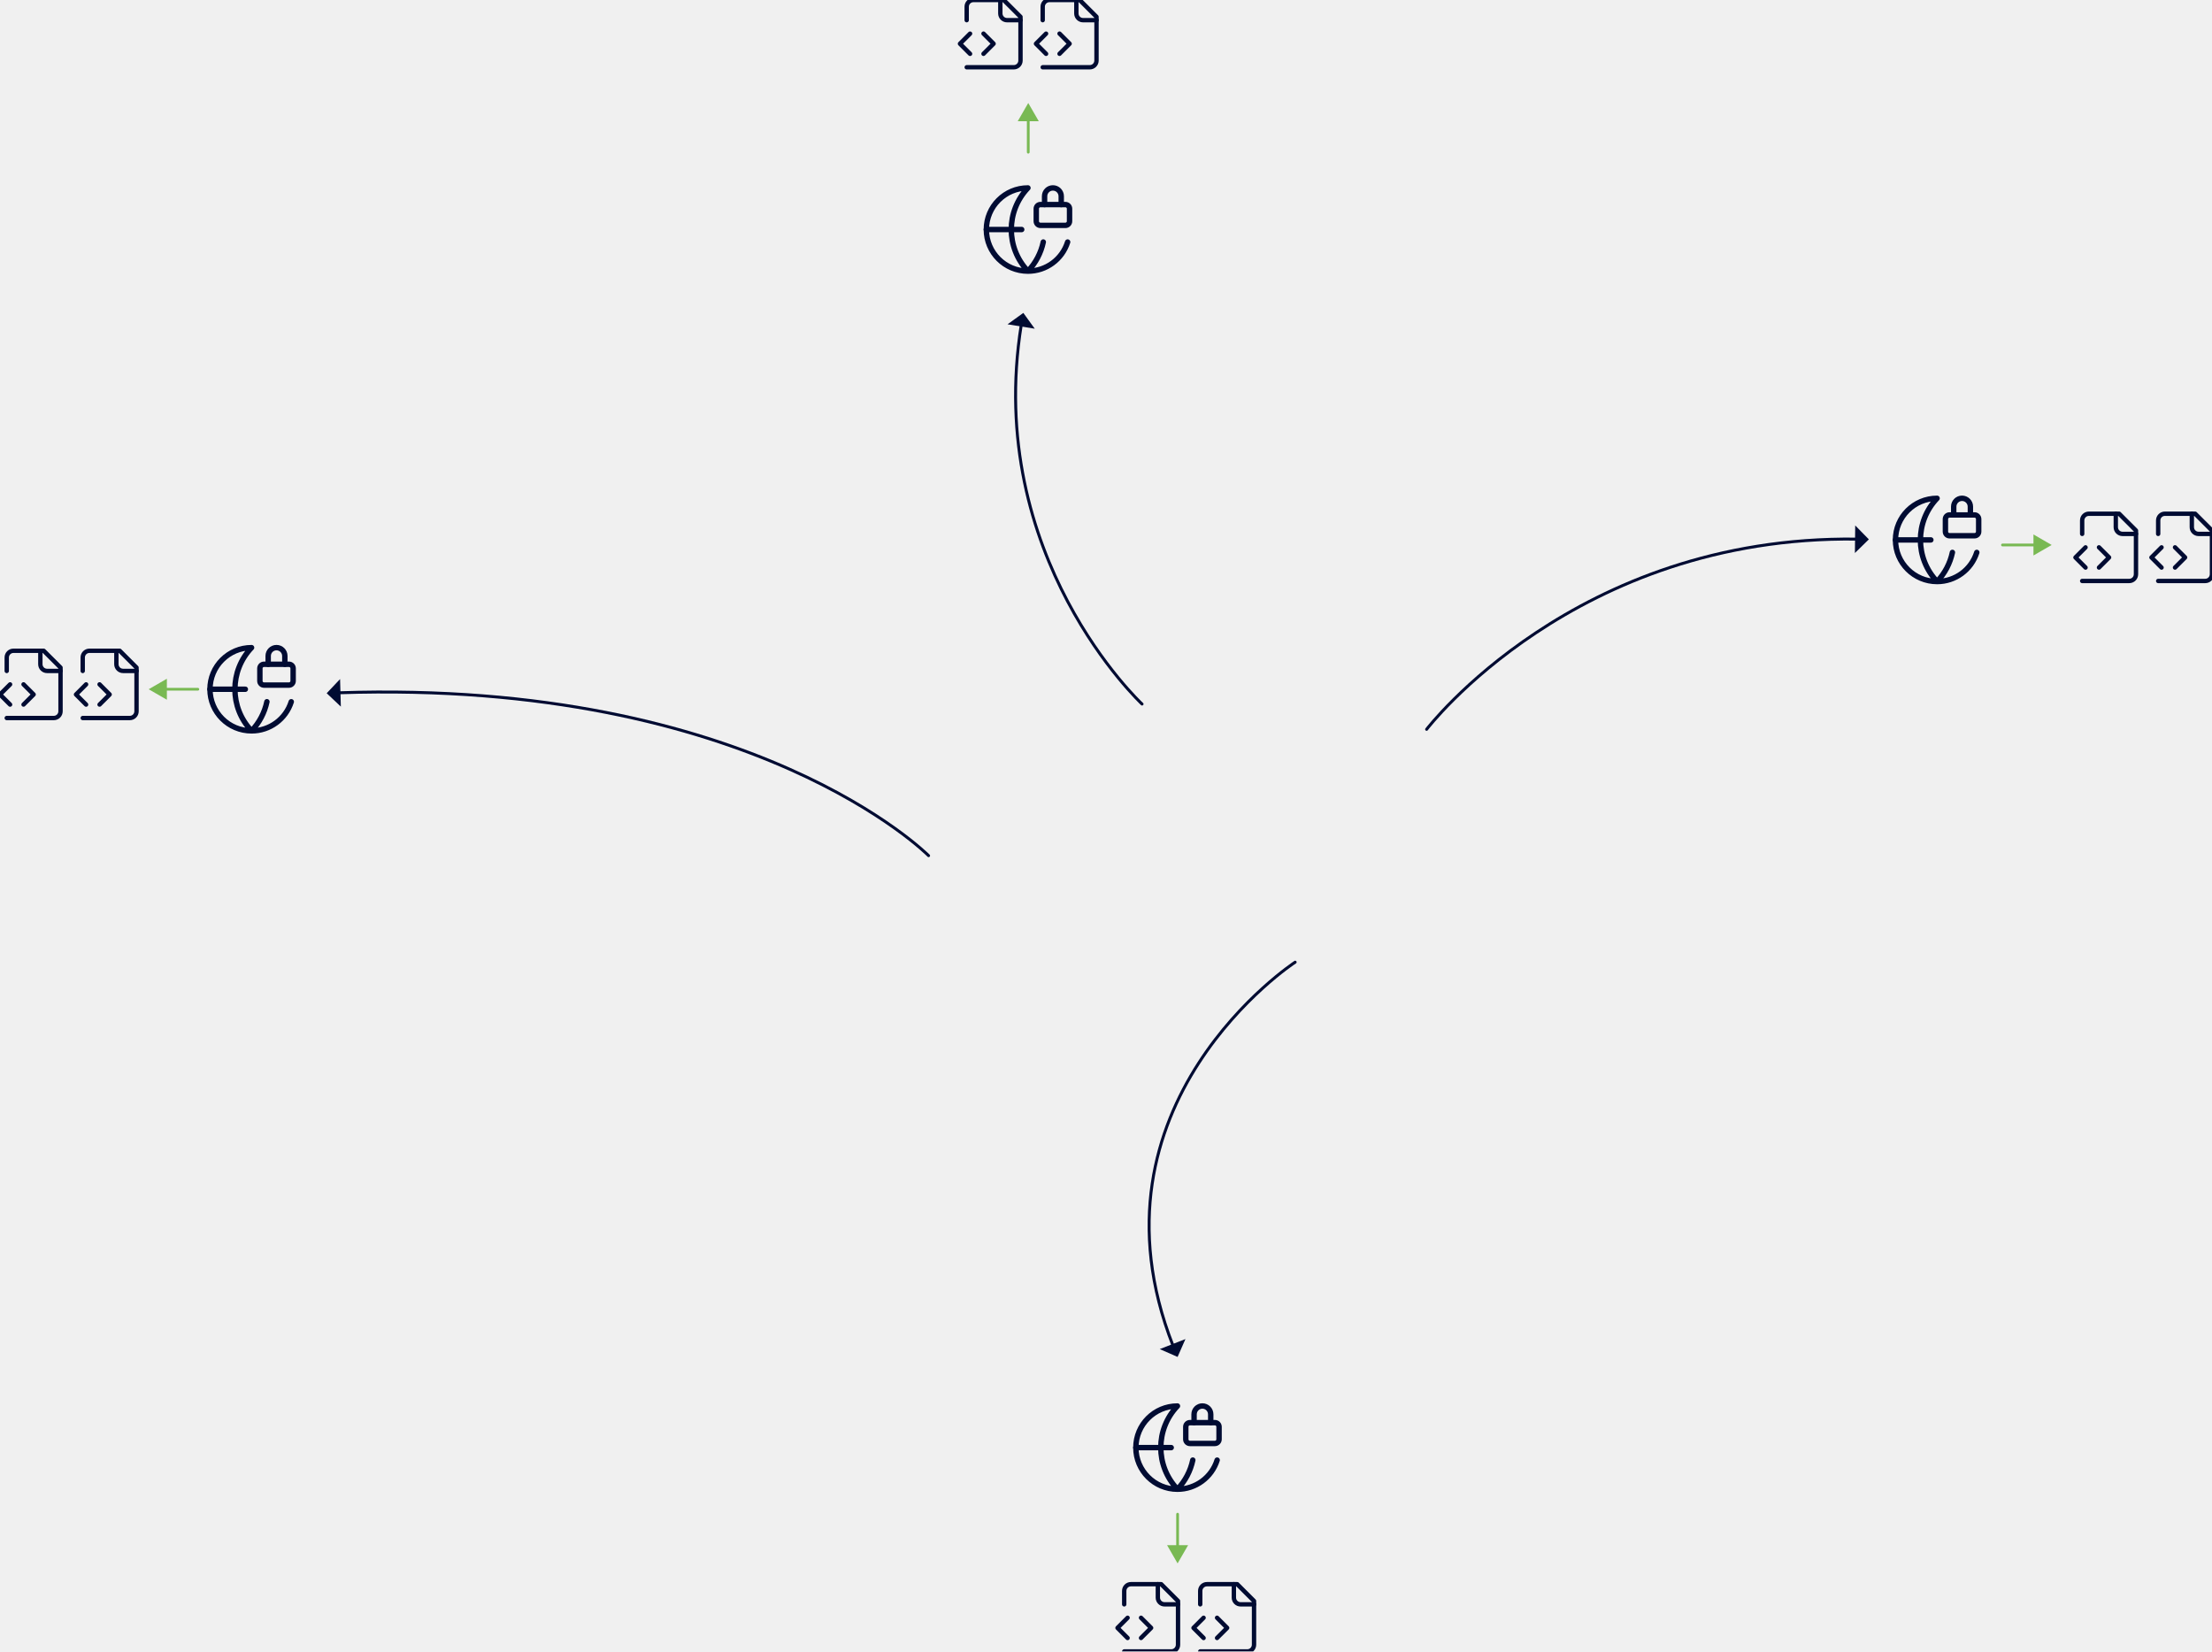
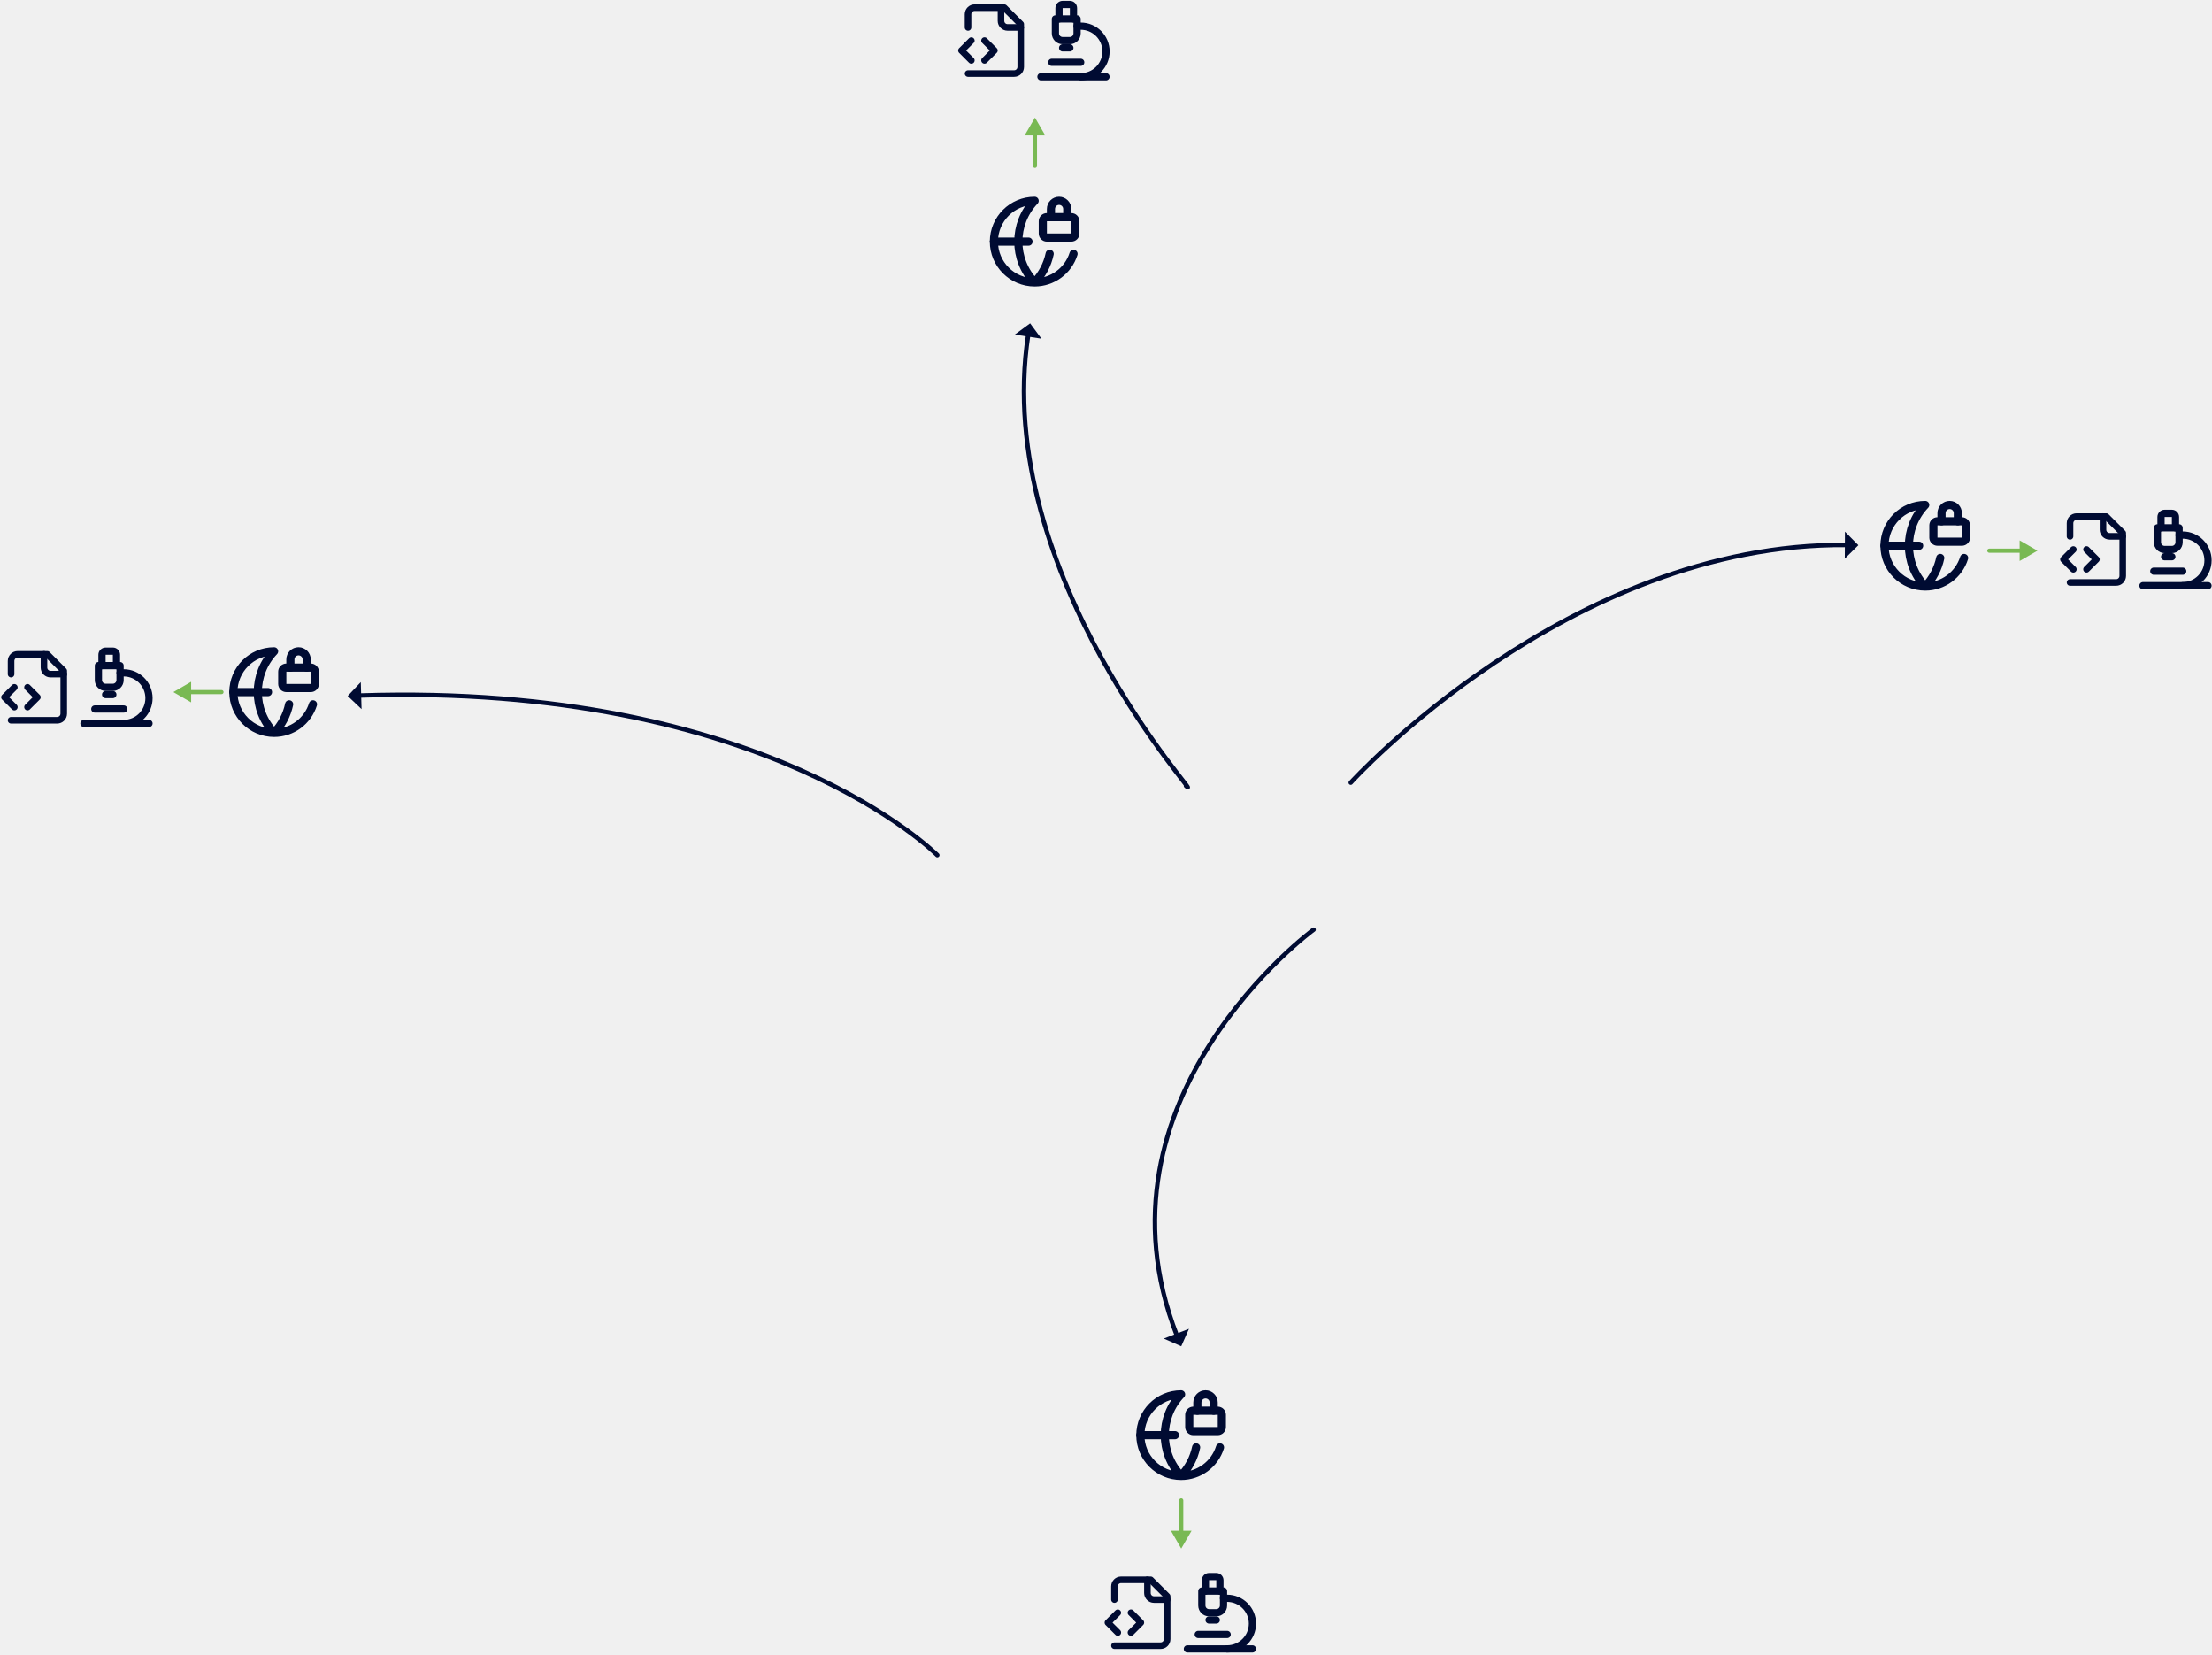
- <svg xmlns="http://www.w3.org/2000/svg" width="1500" height="1120" viewBox="0 0 1500 1120" fill="none">
-   <g clip-path="url(#clip0_396_3883)">
-     <path d="M762.365 1119.81H794.283C796.807 1119.81 798.839 1117.76 798.839 1115.25V1085.62L787.435 1074.21H766.905C764.381 1074.21 762.35 1076.26 762.35 1078.77V1087.89" stroke="#000B32" stroke-width="2.96" stroke-linecap="round" stroke-linejoin="round" />
-     <path d="M785.157 1074.2V1083.32C785.157 1085.85 787.204 1087.88 789.713 1087.88H798.839" stroke="#000B32" stroke-width="2.96" stroke-linecap="round" stroke-linejoin="round" />
-     <path d="M764.643 1097L757.795 1103.85L764.643 1110.7" stroke="#000B32" stroke-width="2.96" stroke-linecap="round" stroke-linejoin="round" />
-     <path d="M773.754 1110.68L780.602 1103.84L773.754 1096.99" stroke="#000B32" stroke-width="2.96" stroke-linecap="round" stroke-linejoin="round" />
-     <path d="M813.905 1119.81H845.823C848.347 1119.81 850.378 1117.76 850.378 1115.25V1085.62L838.974 1074.21H818.445C815.921 1074.21 813.89 1076.26 813.89 1078.77V1087.89" stroke="#000B32" stroke-width="2.96" stroke-linecap="round" stroke-linejoin="round" />
-     <path d="M836.712 1074.2V1083.32C836.712 1085.85 838.759 1087.88 841.267 1087.88H850.393" stroke="#000B32" stroke-width="2.96" stroke-linecap="round" stroke-linejoin="round" />
-     <path d="M816.183 1097L809.334 1103.85L816.183 1110.7" stroke="#000B32" stroke-width="2.96" stroke-linecap="round" stroke-linejoin="round" />
-     <path d="M825.309 1110.68L832.157 1103.84L825.309 1096.99" stroke="#000B32" stroke-width="2.96" stroke-linecap="round" stroke-linejoin="round" />
-     <path d="M655.547 45.612H687.465C689.989 45.612 692.02 43.565 692.02 41.057V11.403L680.616 0H660.087C657.563 0 655.531 2.047 655.531 4.555V13.68" stroke="#000B32" stroke-width="2.96" stroke-linecap="round" stroke-linejoin="round" />
-     <path d="M678.339 0V9.125C678.339 11.649 680.386 13.68 682.894 13.68H692.02" stroke="#000B32" stroke-width="2.96" stroke-linecap="round" stroke-linejoin="round" />
-     <path d="M657.824 22.806L650.976 29.654L657.824 36.502" stroke="#000B32" stroke-width="2.96" stroke-linecap="round" stroke-linejoin="round" />
-     <path d="M666.935 36.486L673.783 29.638L666.935 22.791" stroke="#000B32" stroke-width="2.96" stroke-linecap="round" stroke-linejoin="round" />
-     <path d="M707.086 45.612H739.004C741.528 45.612 743.559 43.565 743.559 41.057V11.403L732.156 0H711.626C709.102 0 707.071 2.047 707.071 4.555V13.68" stroke="#000B32" stroke-width="2.96" stroke-linecap="round" stroke-linejoin="round" />
-     <path d="M729.894 0V9.125C729.894 11.649 731.94 13.68 734.449 13.68H743.575" stroke="#000B32" stroke-width="2.96" stroke-linecap="round" stroke-linejoin="round" />
-     <path d="M709.364 22.806L702.516 29.654L709.364 36.502" stroke="#000B32" stroke-width="2.96" stroke-linecap="round" stroke-linejoin="round" />
-     <path d="M718.49 36.486L725.338 29.638L718.49 22.791" stroke="#000B32" stroke-width="2.96" stroke-linecap="round" stroke-linejoin="round" />
-     <path d="M808.857 990.068C807.287 997.485 803.686 1004.32 798.454 1009.81C783.403 994.023 783.403 969.186 798.454 953.397C782.88 953.397 770.245 966.031 770.245 981.62C770.245 997.193 782.88 1009.83 798.469 1009.83C810.781 1009.83 821.677 1001.82 825.37 990.083" stroke="#000B32" stroke-width="3.67" stroke-linecap="round" stroke-linejoin="round" />
-     <path d="M770.245 981.604H794.222" stroke="#000B32" stroke-width="3.67" stroke-linecap="round" stroke-linejoin="round" />
-     <path d="M821.015 964.676V959.029C821.015 955.92 818.491 953.381 815.367 953.381C812.243 953.381 809.719 955.905 809.719 959.029V964.676" stroke="#000B32" stroke-width="3.67" stroke-linecap="round" stroke-linejoin="round" />
-     <path d="M823.846 964.676H806.918C805.363 964.676 804.102 965.937 804.102 967.492V975.971C804.102 977.527 805.363 978.788 806.918 978.788H823.846C825.402 978.788 826.663 977.527 826.663 975.971V967.492C826.663 965.937 825.402 964.676 823.846 964.676Z" stroke="#000B32" stroke-width="3.67" stroke-linecap="round" stroke-linejoin="round" />
-     <path d="M1323.97 374.573C1322.4 381.99 1318.8 388.823 1313.57 394.316C1298.52 378.528 1298.52 353.691 1313.57 337.902C1298 337.902 1285.36 350.536 1285.36 366.125C1285.36 381.698 1298 394.332 1313.59 394.332C1325.9 394.332 1336.79 386.33 1340.49 374.588" stroke="#000B32" stroke-width="3.67" stroke-linecap="round" stroke-linejoin="round" />
-     <path d="M1285.38 366.109H1309.35" stroke="#000B32" stroke-width="3.67" stroke-linecap="round" stroke-linejoin="round" />
-     <path d="M1336.15 349.182V343.534C1336.15 340.426 1333.62 337.887 1330.5 337.887C1327.38 337.887 1324.85 340.41 1324.85 343.534V349.182" stroke="#000B32" stroke-width="3.67" stroke-linecap="round" stroke-linejoin="round" />
-     <path d="M1338.96 349.182H1322.04C1320.48 349.182 1319.22 350.442 1319.22 351.998V360.477C1319.22 362.032 1320.48 363.293 1322.04 363.293H1338.96C1340.52 363.293 1341.78 362.032 1341.78 360.477V351.998C1341.78 350.442 1340.52 349.182 1338.96 349.182Z" stroke="#000B32" stroke-width="3.67" stroke-linecap="round" stroke-linejoin="round" />
-     <path d="M707.471 164.103C705.901 171.521 702.3 178.353 697.068 183.847C682.017 168.058 682.017 143.221 697.068 127.432C681.494 127.432 668.859 140.066 668.859 155.655C668.859 171.228 681.494 183.862 697.083 183.862C709.395 183.862 720.291 175.86 723.984 164.119" stroke="#000B32" stroke-width="3.67" stroke-linecap="round" stroke-linejoin="round" />
-     <path d="M668.859 155.639H692.836" stroke="#000B32" stroke-width="3.67" stroke-linecap="round" stroke-linejoin="round" />
-     <path d="M719.644 138.712V133.065C719.644 129.956 717.12 127.417 713.996 127.417C710.872 127.417 708.348 129.941 708.348 133.065V138.712" stroke="#000B32" stroke-width="3.67" stroke-linecap="round" stroke-linejoin="round" />
-     <path d="M722.46 138.712H705.532C703.977 138.712 702.716 139.973 702.716 141.528V150.007C702.716 151.562 703.977 152.823 705.532 152.823H722.46C724.016 152.823 725.277 151.562 725.277 150.007V141.528C725.277 139.973 724.016 138.712 722.46 138.712Z" stroke="#000B32" stroke-width="3.67" stroke-linecap="round" stroke-linejoin="round" />
-     <path d="M180.996 475.829C179.426 483.246 175.825 490.079 170.593 495.572C155.542 479.784 155.542 454.947 170.593 439.158C155.019 439.158 142.384 451.792 142.384 467.381C142.384 482.954 155.019 495.588 170.608 495.588C182.92 495.588 193.815 487.586 197.509 475.844" stroke="#000B32" stroke-width="3.67" stroke-linecap="round" stroke-linejoin="round" />
-     <path d="M142.384 467.365H166.361" stroke="#000B32" stroke-width="3.67" stroke-linecap="round" stroke-linejoin="round" />
-     <path d="M193.154 450.438V444.79C193.154 441.682 190.63 439.143 187.506 439.143C184.382 439.143 181.858 441.666 181.858 444.79V450.438" stroke="#000B32" stroke-width="3.67" stroke-linecap="round" stroke-linejoin="round" />
-     <path d="M195.97 450.438H179.042C177.486 450.438 176.225 451.699 176.225 453.254V461.733C176.225 463.288 177.486 464.549 179.042 464.549H195.97C197.525 464.549 198.786 463.288 198.786 461.733V453.254C198.786 451.699 197.525 450.438 195.97 450.438Z" stroke="#000B32" stroke-width="3.67" stroke-linecap="round" stroke-linejoin="round" />
-     <path d="M878.264 652.443C878.264 652.443 731.232 748.498 795.484 912.617" stroke="#000B32" stroke-width="2" stroke-linecap="round" stroke-linejoin="round" />
-     <path d="M803.871 908L786.45 914.802L798.546 920.111L803.871 908Z" fill="#000B32" />
-     <path d="M774.446 477.399C774.446 477.399 667.227 377.697 692.559 220.149" stroke="#000B32" stroke-width="2" stroke-linecap="round" stroke-linejoin="round" />
-     <path d="M683.233 219.902L701.685 222.888L693.944 212.177L683.233 219.902Z" fill="#000B32" />
-     <path d="M967.415 494.542C967.415 494.542 1067.8 363.016 1259.2 365.555" stroke="#000B32" stroke-width="2" stroke-linecap="round" stroke-linejoin="round" />
-     <path d="M1258.05 356.292L1257.85 374.989L1267.3 365.74L1258.05 356.292Z" fill="#000B32" />
-     <path d="M629.693 580.21C629.693 580.21 511.178 460.425 229.627 469.766" stroke="#000B32" stroke-width="2" stroke-linecap="round" stroke-linejoin="round" />
-     <path d="M231.135 479.153L230.612 460.471L221.532 470.074L231.135 479.153Z" fill="#000B32" />
-     <path d="M697.283 103.196V80.097" stroke="#79B953" stroke-width="1.86" stroke-linecap="round" stroke-linejoin="round" />
-     <path d="M704.408 82.191L697.283 69.834L690.142 82.191H704.408Z" fill="#79B953" />
-     <path d="M798.546 1026.75V1049.85" stroke="#79B953" stroke-width="1.86" stroke-linecap="round" stroke-linejoin="round" />
-     <path d="M791.421 1047.76L798.546 1060.12L805.687 1047.76H791.421Z" fill="#79B953" />
-     <path d="M1411.97 393.946H1443.89C1446.41 393.946 1448.45 391.9 1448.45 389.391V359.753L1437.04 348.35H1416.51C1413.99 348.35 1411.96 350.397 1411.96 352.905V362.031" stroke="#000B32" stroke-width="2.96" stroke-linecap="round" stroke-linejoin="round" />
-     <path d="M1434.76 348.35V357.475C1434.76 359.999 1436.81 362.031 1439.32 362.031H1448.45" stroke="#000B32" stroke-width="2.96" stroke-linecap="round" stroke-linejoin="round" />
-     <path d="M1414.25 371.156L1407.4 378.004L1414.25 384.852" stroke="#000B32" stroke-width="2.96" stroke-linecap="round" stroke-linejoin="round" />
-     <path d="M1423.36 384.836L1430.21 377.989L1423.36 371.141" stroke="#000B32" stroke-width="2.96" stroke-linecap="round" stroke-linejoin="round" />
-     <path d="M1463.51 393.946H1495.43C1497.95 393.946 1499.98 391.9 1499.98 389.391V359.753L1488.58 348.35H1468.05C1465.53 348.35 1463.5 350.397 1463.5 352.905V362.031" stroke="#000B32" stroke-width="2.96" stroke-linecap="round" stroke-linejoin="round" />
-     <path d="M1486.32 348.35V357.475C1486.32 359.999 1488.37 362.031 1490.87 362.031H1500" stroke="#000B32" stroke-width="2.96" stroke-linecap="round" stroke-linejoin="round" />
-     <path d="M1465.79 371.156L1458.94 378.004L1465.79 384.852" stroke="#000B32" stroke-width="2.96" stroke-linecap="round" stroke-linejoin="round" />
-     <path d="M1474.92 384.836L1481.76 377.989L1474.92 371.141" stroke="#000B32" stroke-width="2.96" stroke-linecap="round" stroke-linejoin="round" />
-     <path d="M4.571 486.878H36.489C39.012 486.878 41.044 484.831 41.044 482.323V452.684L29.64 441.281H9.126C6.602 441.281 4.571 443.328 4.571 445.837V454.962" stroke="#000B32" stroke-width="2.96" stroke-linecap="round" stroke-linejoin="round" />
-     <path d="M27.363 441.266V450.392C27.363 452.915 29.409 454.946 31.918 454.946H41.044" stroke="#000B32" stroke-width="2.96" stroke-linecap="round" stroke-linejoin="round" />
-     <path d="M6.848 464.072L0 470.92L6.848 477.768" stroke="#000B32" stroke-width="2.96" stroke-linecap="round" stroke-linejoin="round" />
-     <path d="M15.959 477.752L22.807 470.904L15.959 464.056" stroke="#000B32" stroke-width="2.96" stroke-linecap="round" stroke-linejoin="round" />
-     <path d="M56.11 486.878H88.028C90.552 486.878 92.583 484.831 92.583 482.323V452.684L81.18 441.281H60.65C58.126 441.281 56.095 443.328 56.095 445.837V454.962" stroke="#000B32" stroke-width="2.96" stroke-linecap="round" stroke-linejoin="round" />
-     <path d="M78.917 441.266V450.392C78.917 452.915 80.964 454.946 83.473 454.946H92.599" stroke="#000B32" stroke-width="2.96" stroke-linecap="round" stroke-linejoin="round" />
-     <path d="M58.388 464.072L51.539 470.92L58.388 477.768" stroke="#000B32" stroke-width="2.96" stroke-linecap="round" stroke-linejoin="round" />
-     <path d="M67.514 477.752L74.362 470.904L67.514 464.056" stroke="#000B32" stroke-width="2.96" stroke-linecap="round" stroke-linejoin="round" />
-     <path d="M134.166 467.365H111.066" stroke="#79B953" stroke-width="1.86" stroke-linecap="round" stroke-linejoin="round" />
-     <path d="M113.159 460.24L100.817 467.365L113.159 474.49V460.24Z" fill="#79B953" />
-     <path d="M1357.92 369.54H1381.01" stroke="#79B953" stroke-width="1.86" stroke-linecap="round" stroke-linejoin="round" />
-     <path d="M1378.93 376.665L1391.27 369.54L1378.93 362.4V376.665Z" fill="#79B953" />
-   </g>
-   <defs>
-     <clipPath id="clip0_396_3883">
-       <rect width="1500" height="1119.81" fill="white" />
-     </clipPath>
-   </defs>
+ <svg xmlns="http://www.w3.org/2000/svg" width="995" height="744" viewBox="0 0 995 744" fill="none">
+   <path d="M538.04 650.89C537.02 655.71 534.68 660.15 531.28 663.72C521.5 653.46 521.5 637.32 531.28 627.06C521.16 627.06 512.95 635.27 512.95 645.4C512.95 655.52 521.16 663.73 531.29 663.73C539.29 663.73 546.37 658.53 548.77 650.9" stroke="#000B32" stroke-width="3.67" stroke-linecap="round" stroke-linejoin="round" />
+   <path d="M512.95 645.39H528.53" stroke="#000B32" stroke-width="3.67" stroke-linecap="round" stroke-linejoin="round" />
+   <path d="M545.94 634.4V630.73C545.94 628.71 544.3 627.06 542.27 627.06C540.24 627.06 538.6 628.7 538.6 630.73V634.4" stroke="#000B32" stroke-width="3.67" stroke-linecap="round" stroke-linejoin="round" />
+   <path d="M547.78 634.4H536.78C535.769 634.4 534.95 635.219 534.95 636.23V641.74C534.95 642.751 535.769 643.57 536.78 643.57H547.78C548.791 643.57 549.61 642.751 549.61 641.74V636.23C549.61 635.219 548.791 634.4 547.78 634.4Z" stroke="#000B32" stroke-width="3.67" stroke-linecap="round" stroke-linejoin="round" />
+   <path d="M872.76 250.92C871.74 255.74 869.4 260.18 866 263.75C856.22 253.49 856.22 237.35 866 227.09C855.88 227.09 847.67 235.3 847.67 245.43C847.67 255.55 855.88 263.76 866.01 263.76C874.01 263.76 881.09 258.56 883.49 250.93" stroke="#000B32" stroke-width="3.67" stroke-linecap="round" stroke-linejoin="round" />
+   <path d="M847.68 245.42H863.26" stroke="#000B32" stroke-width="3.67" stroke-linecap="round" stroke-linejoin="round" />
+   <path d="M880.67 234.43V230.76C880.67 228.74 879.03 227.09 877 227.09C874.97 227.09 873.33 228.73 873.33 230.76V234.43" stroke="#000B32" stroke-width="3.67" stroke-linecap="round" stroke-linejoin="round" />
+   <path d="M882.5 234.43H871.5C870.489 234.43 869.67 235.249 869.67 236.26V241.77C869.67 242.78 870.489 243.6 871.5 243.6H882.5C883.511 243.6 884.33 242.78 884.33 241.77V236.26C884.33 235.249 883.511 234.43 882.5 234.43Z" stroke="#000B32" stroke-width="3.67" stroke-linecap="round" stroke-linejoin="round" />
+   <path d="M472.16 114.15C471.14 118.97 468.8 123.41 465.4 126.98C455.62 116.72 455.62 100.58 465.4 90.32C455.28 90.32 447.07 98.53 447.07 108.66C447.07 118.78 455.28 126.99 465.41 126.99C473.41 126.99 480.49 121.79 482.89 114.16" stroke="#000B32" stroke-width="3.67" stroke-linecap="round" stroke-linejoin="round" />
+   <path d="M447.07 108.65H462.65" stroke="#000B32" stroke-width="3.67" stroke-linecap="round" stroke-linejoin="round" />
+   <path d="M480.07 97.66V93.99C480.07 91.97 478.43 90.32 476.4 90.32C474.37 90.32 472.73 91.96 472.73 93.99V97.66" stroke="#000B32" stroke-width="3.67" stroke-linecap="round" stroke-linejoin="round" />
+   <path d="M481.9 97.66H470.9C469.889 97.66 469.07 98.479 469.07 99.49V105C469.07 106.01 469.889 106.83 470.9 106.83H481.9C482.911 106.83 483.73 106.01 483.73 105V99.49C483.73 98.479 482.911 97.66 481.9 97.66Z" stroke="#000B32" stroke-width="3.67" stroke-linecap="round" stroke-linejoin="round" />
+   <path d="M130.06 316.73C129.04 321.55 126.7 325.99 123.3 329.56C113.52 319.3 113.52 303.16 123.3 292.9C113.18 292.9 104.97 301.11 104.97 311.24C104.97 321.36 113.18 329.57 123.31 329.57C131.31 329.57 138.39 324.37 140.79 316.74" stroke="#000B32" stroke-width="3.67" stroke-linecap="round" stroke-linejoin="round" />
+   <path d="M104.97 311.23H120.55" stroke="#000B32" stroke-width="3.67" stroke-linecap="round" stroke-linejoin="round" />
+   <path d="M137.96 300.23V296.56C137.96 294.54 136.32 292.89 134.29 292.89C132.26 292.89 130.62 294.53 130.62 296.56V300.23" stroke="#000B32" stroke-width="3.67" stroke-linecap="round" stroke-linejoin="round" />
+   <path d="M139.8 300.23H128.8C127.789 300.23 126.97 301.049 126.97 302.06V307.57C126.97 308.581 127.789 309.4 128.8 309.4H139.8C140.811 309.4 141.63 308.581 141.63 307.57V302.06C141.63 301.049 140.811 300.23 139.8 300.23Z" stroke="#000B32" stroke-width="3.67" stroke-linecap="round" stroke-linejoin="round" />
+   <path d="M590.88 418.07C590.88 418.07 487.83 493.52 529.37 600.56" stroke="#000B32" stroke-width="2" stroke-linecap="round" stroke-linejoin="round" />
+   <path d="M534.82 597.58L523.49 601.96L531.34 605.43L534.82 597.58Z" fill="#000B32" />
+   <path d="M533.48 353.4C544.09 363.27 445.87 259.12 462.5 150.57" stroke="#000B32" stroke-width="2" stroke-linecap="round" stroke-linejoin="round" />
+   <path d="M456.45 150.47L468.46 152.31L463.37 145.39L456.45 150.47Z" fill="#000B32" />
+   <path d="M607.59 351.95C607.59 351.95 705.39 244.03 830.67 245.08" stroke="#000B32" stroke-width="2" stroke-linecap="round" stroke-linejoin="round" />
+   <path d="M829.89 239.08L829.82 251.23L835.93 245.18L829.89 239.08Z" fill="#000B32" />
+   <path d="M421.62 384.55C421.62 384.55 344.61 306.71 161.66 312.78" stroke="#000B32" stroke-width="2" stroke-linecap="round" stroke-linejoin="round" />
+   <path d="M162.64 318.89L162.3 306.74L156.4 312.98L162.64 318.89Z" fill="#000B32" />
+   <path d="M465.54 74.57V59.57" stroke="#79B953" stroke-width="1.86" stroke-linecap="round" stroke-linejoin="round" />
+   <path d="M470.17 60.92L465.54 52.9L460.9 60.92H470.17Z" fill="#79B953" />
+   <path d="M531.34 674.74V689.75" stroke="#79B953" stroke-width="1.86" stroke-linecap="round" stroke-linejoin="round" />
+   <path d="M526.71 688.39L531.34 696.41L535.98 688.39H526.71Z" fill="#79B953" />
+   <path d="M42.64 318.84H55.65" stroke="#000B32" stroke-width="3.25" stroke-linecap="round" stroke-linejoin="round" />
+   <path d="M37.76 325.34H67.02" stroke="#000B32" stroke-width="3.25" stroke-linecap="round" stroke-linejoin="round" />
+   <path d="M55.64 325.34C61.93 325.34 67.02 320.24 67.02 313.96C67.02 307.68 61.92 302.58 55.64 302.58H54.01" stroke="#000B32" stroke-width="3.25" stroke-linecap="round" stroke-linejoin="round" />
+   <path d="M47.51 312.34H50.76" stroke="#000B32" stroke-width="3.25" stroke-linecap="round" stroke-linejoin="round" />
+   <path d="M47.51 309.09C45.71 309.09 44.26 307.63 44.26 305.84V299.34H54.01V305.84C54.01 307.64 52.55 309.09 50.76 309.09H47.51Z" stroke="#000B32" stroke-width="3.25" stroke-linecap="round" stroke-linejoin="round" />
+   <path d="M52.39 299.33V294.45C52.39 293.55 51.66 292.82 50.76 292.82H47.51C46.61 292.82 45.88 293.55 45.88 294.45V299.33" stroke="#000B32" stroke-width="3.25" stroke-linecap="round" stroke-linejoin="round" />
+   <path d="M4.97 323.9H25.71C27.35 323.9 28.67 322.57 28.67 320.94V301.68L21.26 294.27H7.93C6.29 294.27 4.97 295.6 4.97 297.23V303.16" stroke="#000B32" stroke-width="2.96" stroke-linecap="round" stroke-linejoin="round" />
+   <path d="M19.78 294.27V300.2C19.78 301.84 21.11 303.16 22.74 303.16H28.67" stroke="#000B32" stroke-width="2.96" stroke-linecap="round" stroke-linejoin="round" />
+   <path d="M6.45 309.09L2 313.54L6.45 317.99" stroke="#000B32" stroke-width="2.96" stroke-linecap="round" stroke-linejoin="round" />
+   <path d="M12.37 317.98L16.82 313.53L12.37 309.08" stroke="#000B32" stroke-width="2.96" stroke-linecap="round" stroke-linejoin="round" />
+   <path d="M538.99 735.02H552" stroke="#000B32" stroke-width="3.25" stroke-linecap="round" stroke-linejoin="round" />
+   <path d="M534.11 741.52H563.37" stroke="#000B32" stroke-width="3.25" stroke-linecap="round" stroke-linejoin="round" />
+   <path d="M551.99 741.52C558.28 741.52 563.37 736.42 563.37 730.14C563.37 723.86 558.27 718.76 551.99 718.76H550.36" stroke="#000B32" stroke-width="3.25" stroke-linecap="round" stroke-linejoin="round" />
+   <path d="M543.86 728.52H547.11" stroke="#000B32" stroke-width="3.25" stroke-linecap="round" stroke-linejoin="round" />
+   <path d="M543.86 725.26C542.06 725.26 540.61 723.8 540.61 722.01V715.51H550.36V722.01C550.36 723.81 548.9 725.26 547.11 725.26H543.86Z" stroke="#000B32" stroke-width="3.25" stroke-linecap="round" stroke-linejoin="round" />
+   <path d="M548.74 715.51V710.63C548.74 709.73 548.01 709 547.11 709H543.86C542.96 709 542.23 709.73 542.23 710.63V715.51" stroke="#000B32" stroke-width="3.25" stroke-linecap="round" stroke-linejoin="round" />
+   <path d="M501.31 740.08H522.05C523.69 740.08 525.01 738.75 525.01 737.12V717.86L517.6 710.45H504.26C502.62 710.45 501.3 711.78 501.3 713.41V719.34" stroke="#000B32" stroke-width="2.96" stroke-linecap="round" stroke-linejoin="round" />
+   <path d="M516.13 710.45V716.38C516.13 718.02 517.46 719.34 519.09 719.34H525.02" stroke="#000B32" stroke-width="2.96" stroke-linecap="round" stroke-linejoin="round" />
+   <path d="M502.8 725.26L498.35 729.71L502.8 734.16" stroke="#000B32" stroke-width="2.96" stroke-linecap="round" stroke-linejoin="round" />
+   <path d="M508.72 734.15L513.17 729.7L508.72 725.25" stroke="#000B32" stroke-width="2.96" stroke-linecap="round" stroke-linejoin="round" />
+   <path d="M968.82 256.87H981.83" stroke="#000B32" stroke-width="3.25" stroke-linecap="round" stroke-linejoin="round" />
+   <path d="M963.94 263.38H993.2" stroke="#000B32" stroke-width="3.25" stroke-linecap="round" stroke-linejoin="round" />
+   <path d="M981.83 263.38C988.12 263.38 993.21 258.28 993.21 252C993.21 245.72 988.11 240.62 981.83 240.62H980.2" stroke="#000B32" stroke-width="3.25" stroke-linecap="round" stroke-linejoin="round" />
+   <path d="M973.7 250.37H976.95" stroke="#000B32" stroke-width="3.25" stroke-linecap="round" stroke-linejoin="round" />
+   <path d="M973.7 247.12C971.9 247.12 970.45 245.66 970.45 243.87V237.37H980.2V243.87C980.2 245.67 978.74 247.12 976.95 247.12H973.7Z" stroke="#000B32" stroke-width="3.25" stroke-linecap="round" stroke-linejoin="round" />
+   <path d="M978.58 237.36V232.48C978.58 231.58 977.85 230.85 976.95 230.85H973.7C972.8 230.85 972.07 231.58 972.07 232.48V237.36" stroke="#000B32" stroke-width="3.25" stroke-linecap="round" stroke-linejoin="round" />
+   <path d="M931.15 261.94H951.89C953.53 261.94 954.85 260.61 954.85 258.98V239.72L947.44 232.31H934.1C932.46 232.31 931.14 233.64 931.14 235.27V241.2" stroke="#000B32" stroke-width="2.96" stroke-linecap="round" stroke-linejoin="round" />
+   <path d="M945.97 232.3V238.23C945.97 239.87 947.3 241.19 948.93 241.19H954.86" stroke="#000B32" stroke-width="2.96" stroke-linecap="round" stroke-linejoin="round" />
+   <path d="M932.63 247.12L928.18 251.57L932.63 256.02" stroke="#000B32" stroke-width="2.96" stroke-linecap="round" stroke-linejoin="round" />
+   <path d="M938.56 256.01L943.01 251.56L938.56 247.11" stroke="#000B32" stroke-width="2.96" stroke-linecap="round" stroke-linejoin="round" />
+   <path d="M473.11 28.02H486.12" stroke="#000B32" stroke-width="3.25" stroke-linecap="round" stroke-linejoin="round" />
+   <path d="M468.23 34.52H497.49" stroke="#000B32" stroke-width="3.25" stroke-linecap="round" stroke-linejoin="round" />
+   <path d="M486.12 34.52C492.41 34.52 497.5 29.42 497.5 23.14C497.5 16.86 492.4 11.76 486.12 11.76H484.49" stroke="#000B32" stroke-width="3.25" stroke-linecap="round" stroke-linejoin="round" />
+   <path d="M477.99 21.52H481.24" stroke="#000B32" stroke-width="3.25" stroke-linecap="round" stroke-linejoin="round" />
+   <path d="M477.99 18.26C476.19 18.26 474.74 16.8 474.74 15.01V8.51H484.49V15.01C484.49 16.81 483.03 18.26 481.24 18.26H477.99Z" stroke="#000B32" stroke-width="3.25" stroke-linecap="round" stroke-linejoin="round" />
+   <path d="M482.87 8.51V3.63C482.87 2.73 482.14 2 481.24 2H477.99C477.09 2 476.36 2.73 476.36 3.63V8.51" stroke="#000B32" stroke-width="3.25" stroke-linecap="round" stroke-linejoin="round" />
+   <path d="M435.44 33.08H456.18C457.82 33.08 459.14 31.75 459.14 30.12V10.86L451.73 3.45H438.39C436.75 3.45 435.43 4.78 435.43 6.41V12.34" stroke="#000B32" stroke-width="2.96" stroke-linecap="round" stroke-linejoin="round" />
+   <path d="M450.26 3.45V9.38C450.26 11.02 451.59 12.34 453.22 12.34H459.15" stroke="#000B32" stroke-width="2.96" stroke-linecap="round" stroke-linejoin="round" />
+   <path d="M436.92 18.26L432.47 22.71L436.92 27.16" stroke="#000B32" stroke-width="2.96" stroke-linecap="round" stroke-linejoin="round" />
+   <path d="M442.85 27.15L447.3 22.7L442.85 18.25" stroke="#000B32" stroke-width="2.96" stroke-linecap="round" stroke-linejoin="round" />
+   <path d="M99.63 311.23H84.62" stroke="#79B953" stroke-width="1.86" stroke-linecap="round" stroke-linejoin="round" />
+   <path d="M85.98 306.6L77.96 311.23L85.98 315.86V306.6Z" fill="#79B953" />
+   <path d="M894.82 247.65H909.83" stroke="#79B953" stroke-width="1.86" stroke-linecap="round" stroke-linejoin="round" />
+   <path d="M908.47 252.29L916.49 247.65L908.47 243.02V252.29Z" fill="#79B953" />
</svg>
